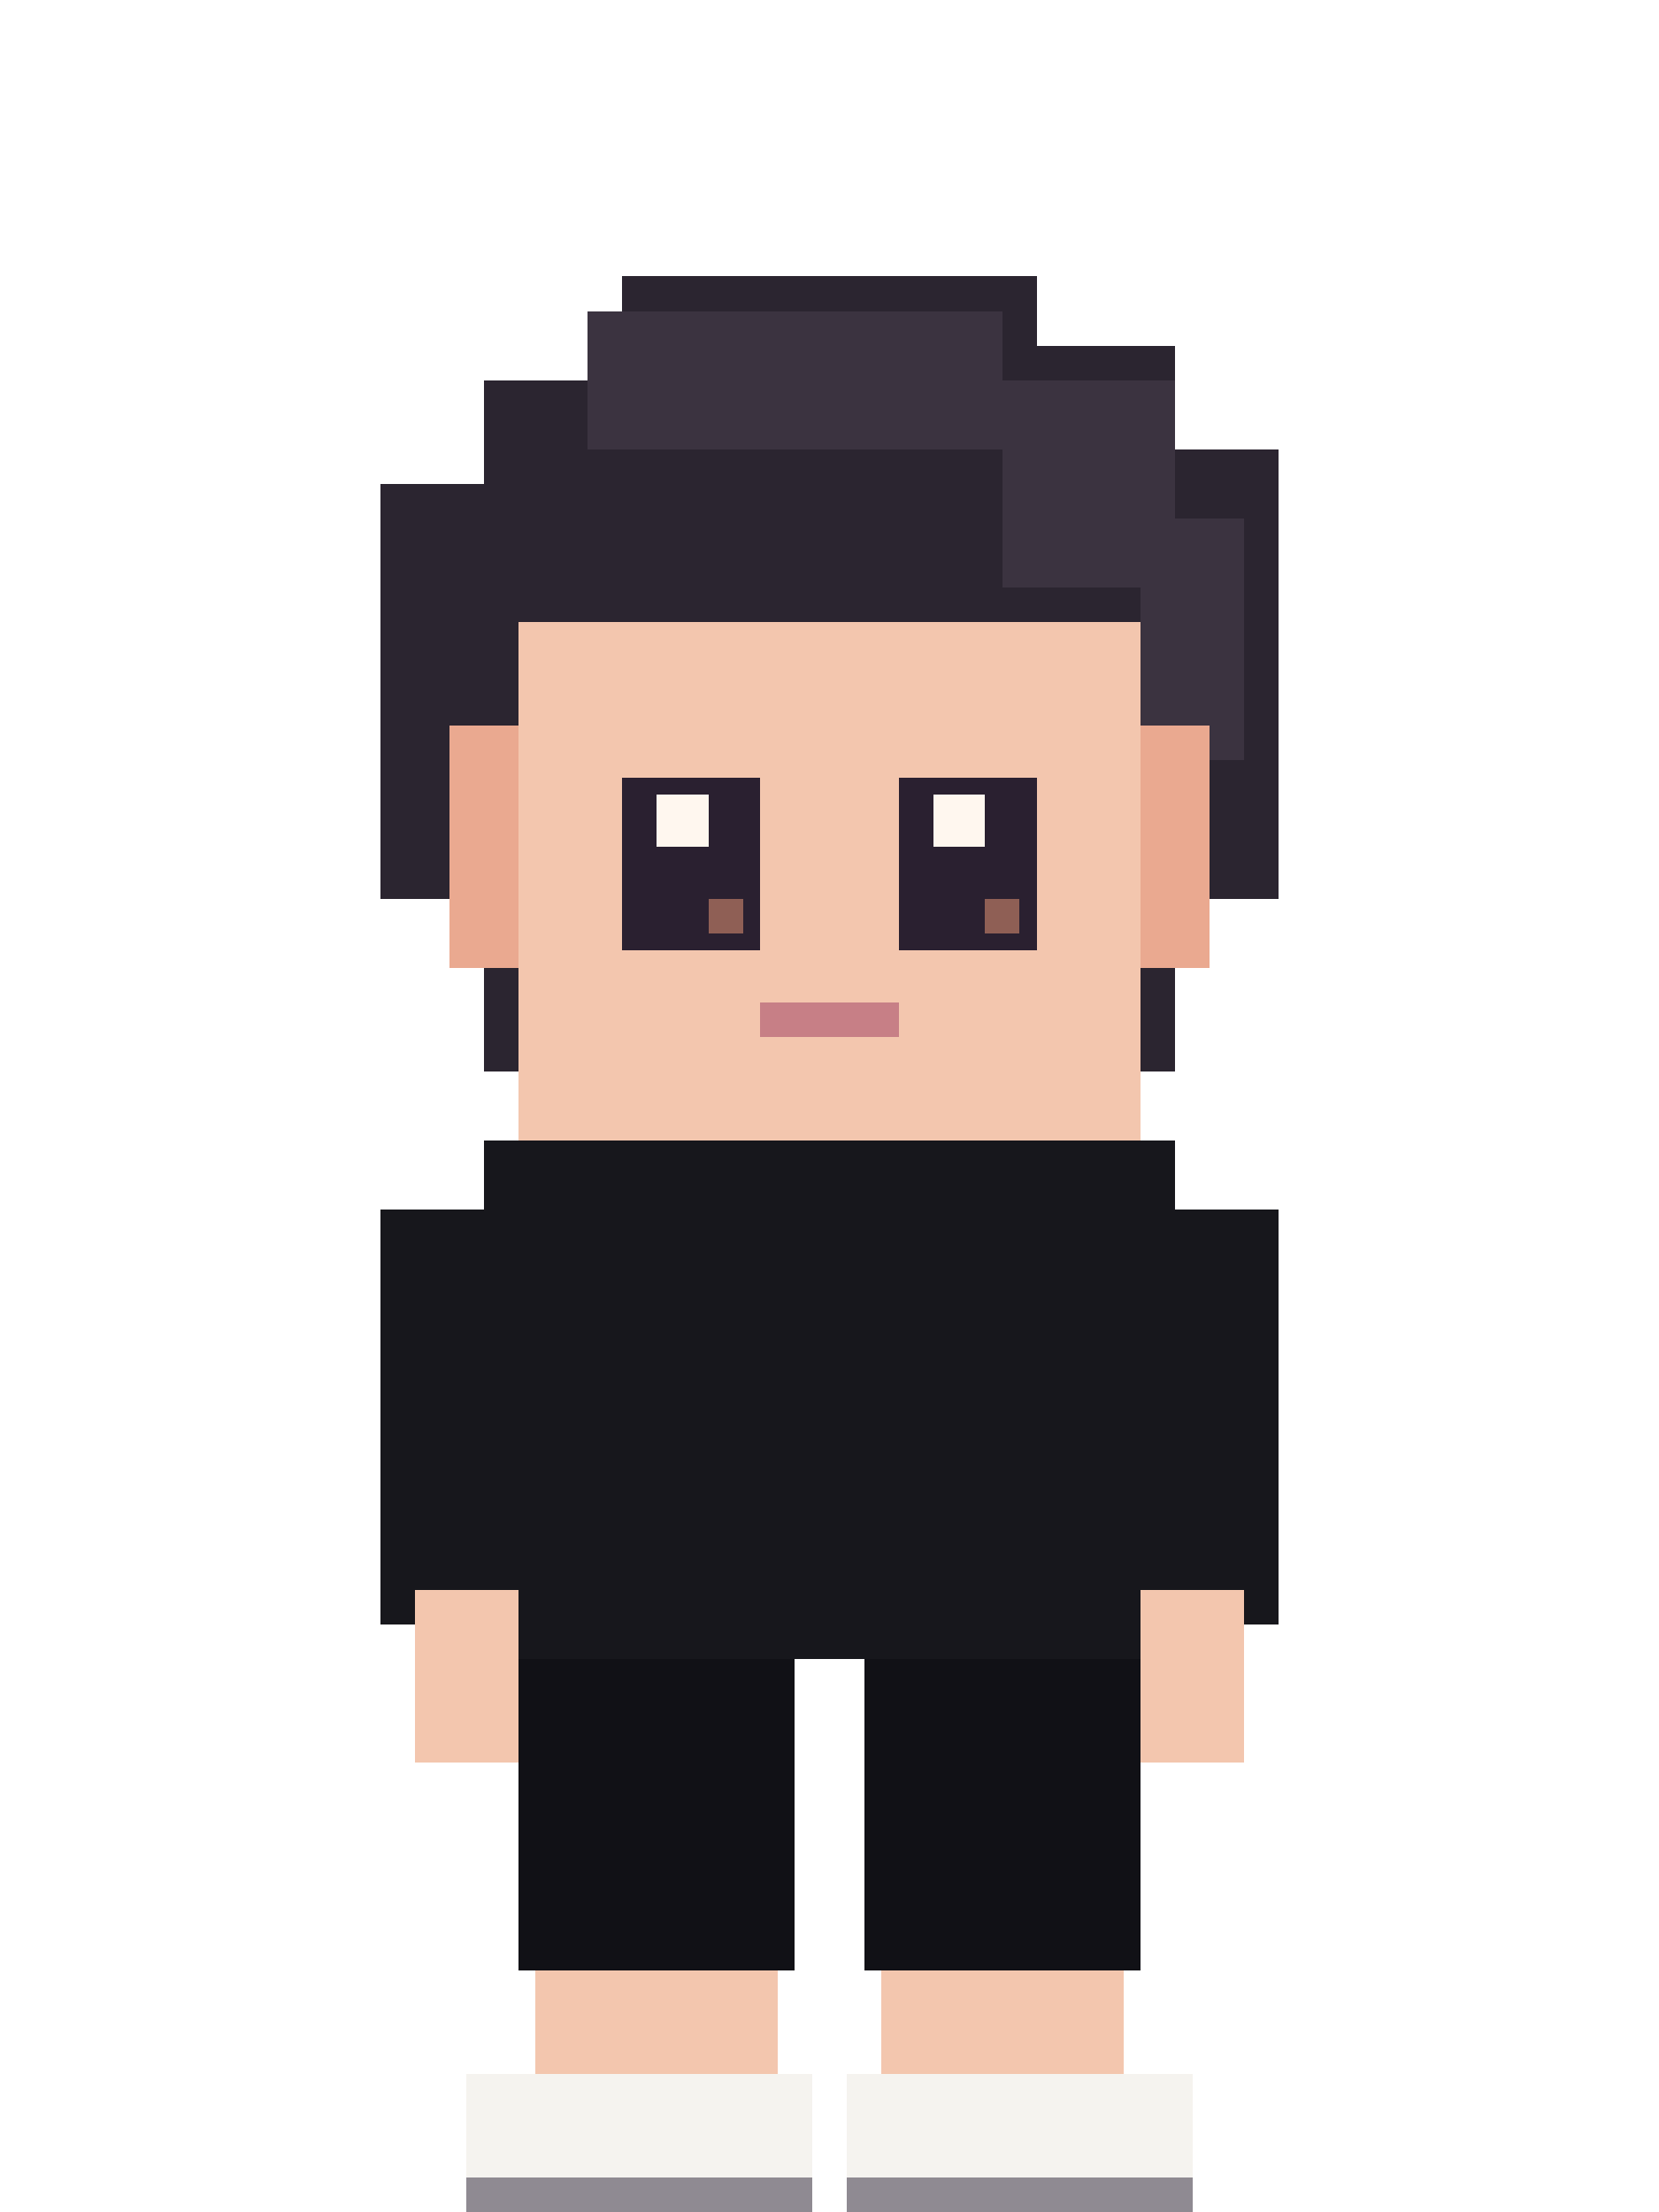
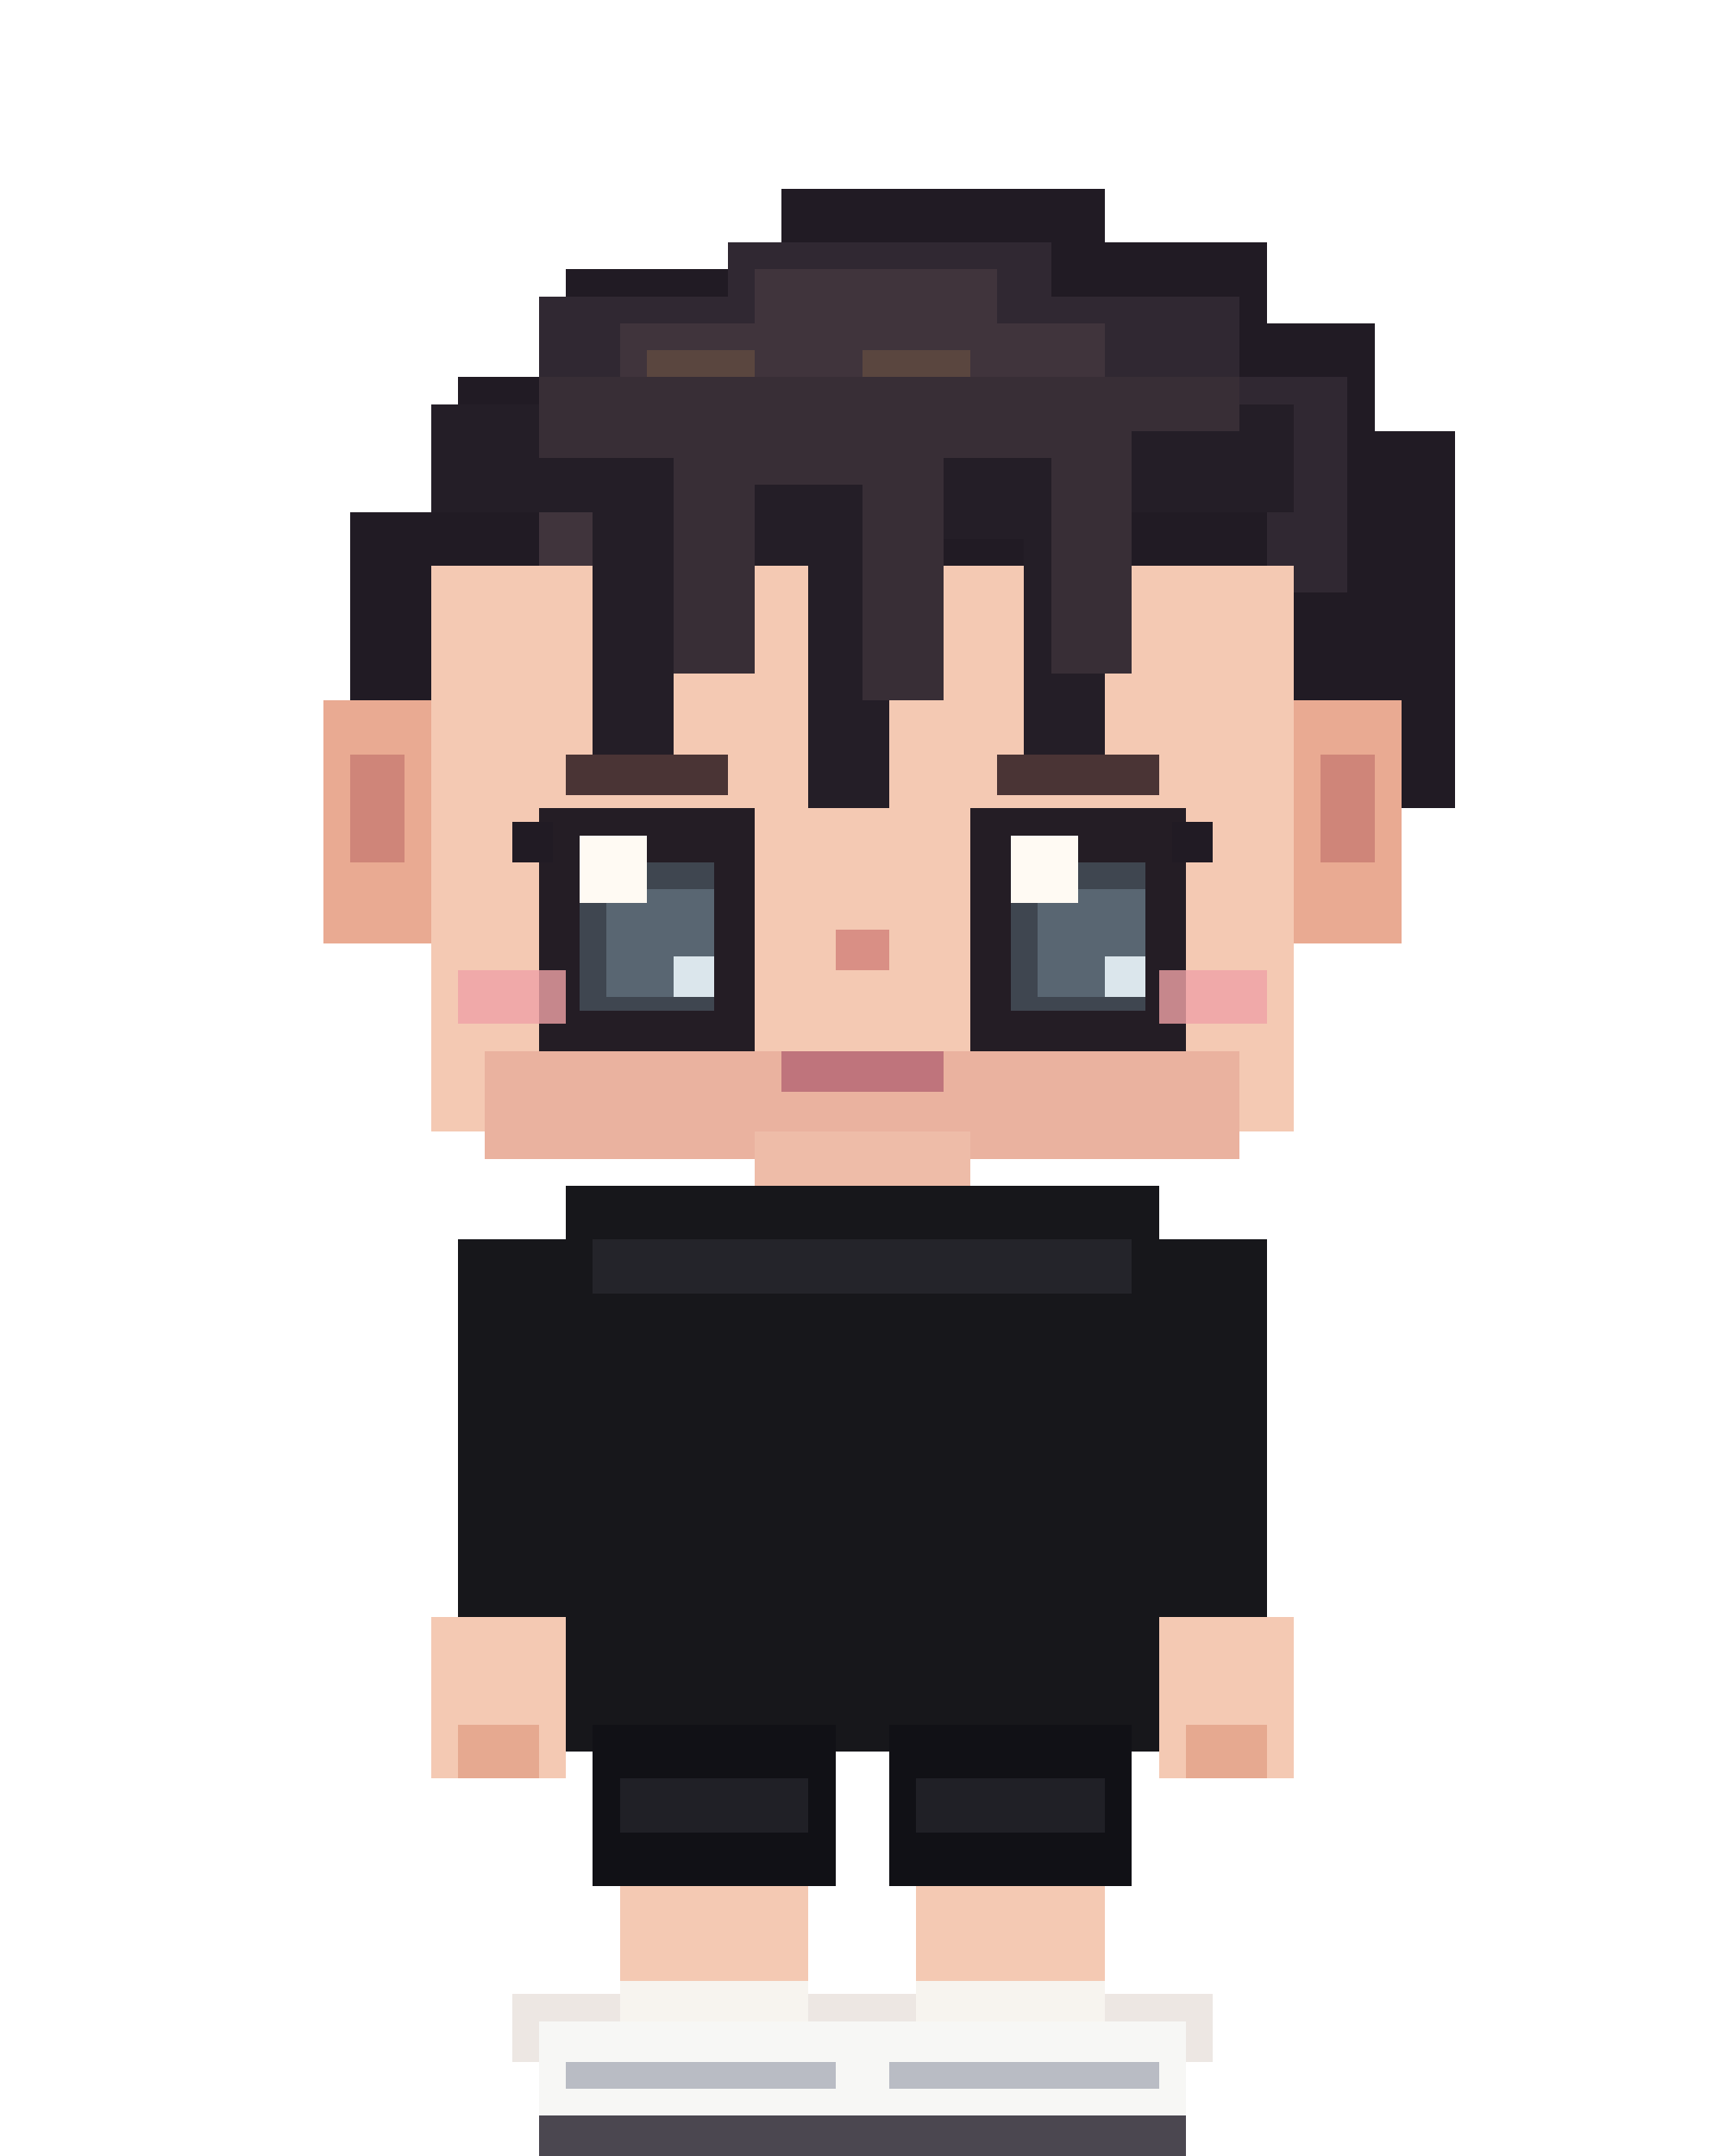
- <svg xmlns="http://www.w3.org/2000/svg" viewBox="0 0 96 128" shape-rendering="crispEdges">
-   <rect width="96" height="128" fill="none" />
-   <path fill="#2b2530" d="M28 22h8v-6h24v4h8v6h6v26h-6v10h-8V42H36v20h-8V52h-6V28h6z" />
-   <path fill="#3b3340" d="M34 18h24v4h10v8h4v14h-6V34h-8v-8H34z" />
-   <rect x="30" y="36" width="36" height="30" fill="#f3c6ae" />
-   <rect x="26" y="42" width="4" height="14" fill="#eaa990" />
-   <rect x="66" y="42" width="4" height="14" fill="#eaa990" />
-   <rect x="36" y="45" width="8" height="10" fill="#2a2030" />
-   <rect x="52" y="45" width="8" height="10" fill="#2a2030" />
-   <rect x="38" y="46" width="3" height="3" fill="#fff7ef" />
-   <rect x="54" y="46" width="3" height="3" fill="#fff7ef" />
-   <rect x="41" y="52" width="2" height="2" fill="#8f5f55" />
-   <rect x="57" y="52" width="2" height="2" fill="#8f5f55" />
-   <rect x="44" y="58" width="8" height="2" fill="#c77f86" />
-   <rect x="28" y="66" width="40" height="30" fill="#17171c" />
-   <rect x="22" y="70" width="8" height="24" fill="#17171c" />
-   <rect x="66" y="70" width="8" height="24" fill="#17171c" />
-   <rect x="24" y="92" width="6" height="10" fill="#f3c6ae" />
-   <rect x="66" y="92" width="6" height="10" fill="#f3c6ae" />
-   <rect x="30" y="96" width="16" height="18" fill="#111116" />
-   <rect x="50" y="96" width="16" height="18" fill="#111116" />
-   <rect x="31" y="114" width="14" height="6" fill="#f3c6ae" />
-   <rect x="51" y="114" width="14" height="6" fill="#f3c6ae" />
-   <rect x="27" y="120" width="20" height="6" fill="#f5f3ef" />
-   <rect x="49" y="120" width="20" height="6" fill="#f5f3ef" />
-   <rect x="27" y="126" width="20" height="2" fill="#8f8a92" />
-   <rect x="49" y="126" width="20" height="2" fill="#8f8a92" />
+ <svg xmlns="http://www.w3.org/2000/svg" viewBox="0 0 128 160" shape-rendering="crispEdges">
+   <rect width="128" height="160" fill="none" />
+   <rect x="38" y="148" width="52" height="5" fill="#d8c9c0" opacity=".45" />
+   <path fill="#211b24" d="M34 28h8v-8h16v-6h24v4h12v6h8v8h6v28h-6v10h-8v8H34v-8h-8V38h8z" />
+   <path fill="#302832" d="M40 22h14v-4h24v4h14v6h8v16h-6V34h-8v-6H68v6H52v6H40z" />
+   <path fill="#40343c" d="M46 24h10v-4h18v4h8v6H68v6H52v8H40v-8h6z" />
+   <path fill="#5a463f" d="M48 26h8v4h8v-4h8v4h8v4h-10v4H58v-4H48z" />
+   <rect x="24" y="52" width="8" height="18" fill="#e9aa92" />
+   <rect x="96" y="52" width="8" height="18" fill="#e9aa92" />
+   <rect x="26" y="56" width="4" height="8" fill="#cf8579" />
+   <rect x="98" y="56" width="4" height="8" fill="#cf8579" />
+   <rect x="32" y="42" width="64" height="42" fill="#f4c9b3" />
+   <rect x="36" y="78" width="56" height="8" fill="#eab29f" />
+   <path fill="#241e27" d="M32 38h12v20h6V42h10v18h6V40h10v18h6V38h14v-8H32z" />
+   <path fill="#382e36" d="M40 34h10v16h6V36h8v16h6V34h8v16h6V32h8v-4H40z" />
+   <rect x="42" y="56" width="12" height="3" fill="#4a3435" />
+   <rect x="74" y="56" width="12" height="3" fill="#4a3435" />
+   <rect x="40" y="60" width="16" height="18" fill="#241d25" />
+   <rect x="72" y="60" width="16" height="18" fill="#241d25" />
+   <rect x="43" y="64" width="10" height="11" fill="#3f4650" />
+   <rect x="75" y="64" width="10" height="11" fill="#3f4650" />
+   <rect x="45" y="66" width="8" height="8" fill="#596672" />
+   <rect x="77" y="66" width="8" height="8" fill="#596672" />
+   <rect x="43" y="62" width="5" height="5" fill="#fffaf3" />
+   <rect x="75" y="62" width="5" height="5" fill="#fffaf3" />
+   <rect x="50" y="71" width="3" height="3" fill="#dbe6ec" />
+   <rect x="82" y="71" width="3" height="3" fill="#dbe6ec" />
+   <rect x="38" y="61" width="3" height="3" fill="#211b24" />
+   <rect x="87" y="61" width="3" height="3" fill="#211b24" />
+   <rect x="34" y="72" width="8" height="4" fill="#efa1a6" opacity=".8" />
+   <rect x="86" y="72" width="8" height="4" fill="#efa1a6" opacity=".8" />
+   <rect x="62" y="69" width="4" height="3" fill="#d98f85" />
+   <rect x="58" y="78" width="12" height="3" fill="#bf747c" />
+   <rect x="56" y="84" width="16" height="7" fill="#eebca8" />
+   <path fill="#17171b" d="M42 88h44v4h8v32h-8v6H42v-6h-8V92h8z" />
+   <rect x="44" y="92" width="40" height="4" fill="#24242a" />
+   <rect x="34" y="96" width="8" height="26" fill="#17171b" />
+   <rect x="86" y="96" width="8" height="26" fill="#17171b" />
+   <rect x="32" y="120" width="10" height="12" fill="#f4c9b3" />
+   <rect x="86" y="120" width="10" height="12" fill="#f4c9b3" />
+   <rect x="34" y="128" width="6" height="4" fill="#e6a990" />
+   <rect x="88" y="128" width="6" height="4" fill="#e6a990" />
+   <rect x="44" y="128" width="18" height="12" fill="#111116" />
+   <rect x="66" y="128" width="18" height="12" fill="#111116" />
+   <rect x="46" y="132" width="14" height="4" fill="#202026" />
+   <rect x="68" y="132" width="14" height="4" fill="#202026" />
+   <rect x="46" y="140" width="14" height="8" fill="#f4c9b3" />
+   <rect x="68" y="140" width="14" height="8" fill="#f4c9b3" />
+   <rect x="46" y="147" width="14" height="4" fill="#f7f4ef" />
+   <rect x="68" y="147" width="14" height="4" fill="#f7f4ef" />
+   <rect x="40" y="150" width="24" height="7" fill="#f7f7f5" />
+   <rect x="64" y="150" width="24" height="7" fill="#f7f7f5" />
+   <rect x="42" y="153" width="20" height="2" fill="#b9bcc4" />
+   <rect x="66" y="153" width="20" height="2" fill="#b9bcc4" />
+   <rect x="40" y="157" width="24" height="3" fill="#4b4750" />
+   <rect x="64" y="157" width="24" height="3" fill="#4b4750" />
</svg>
